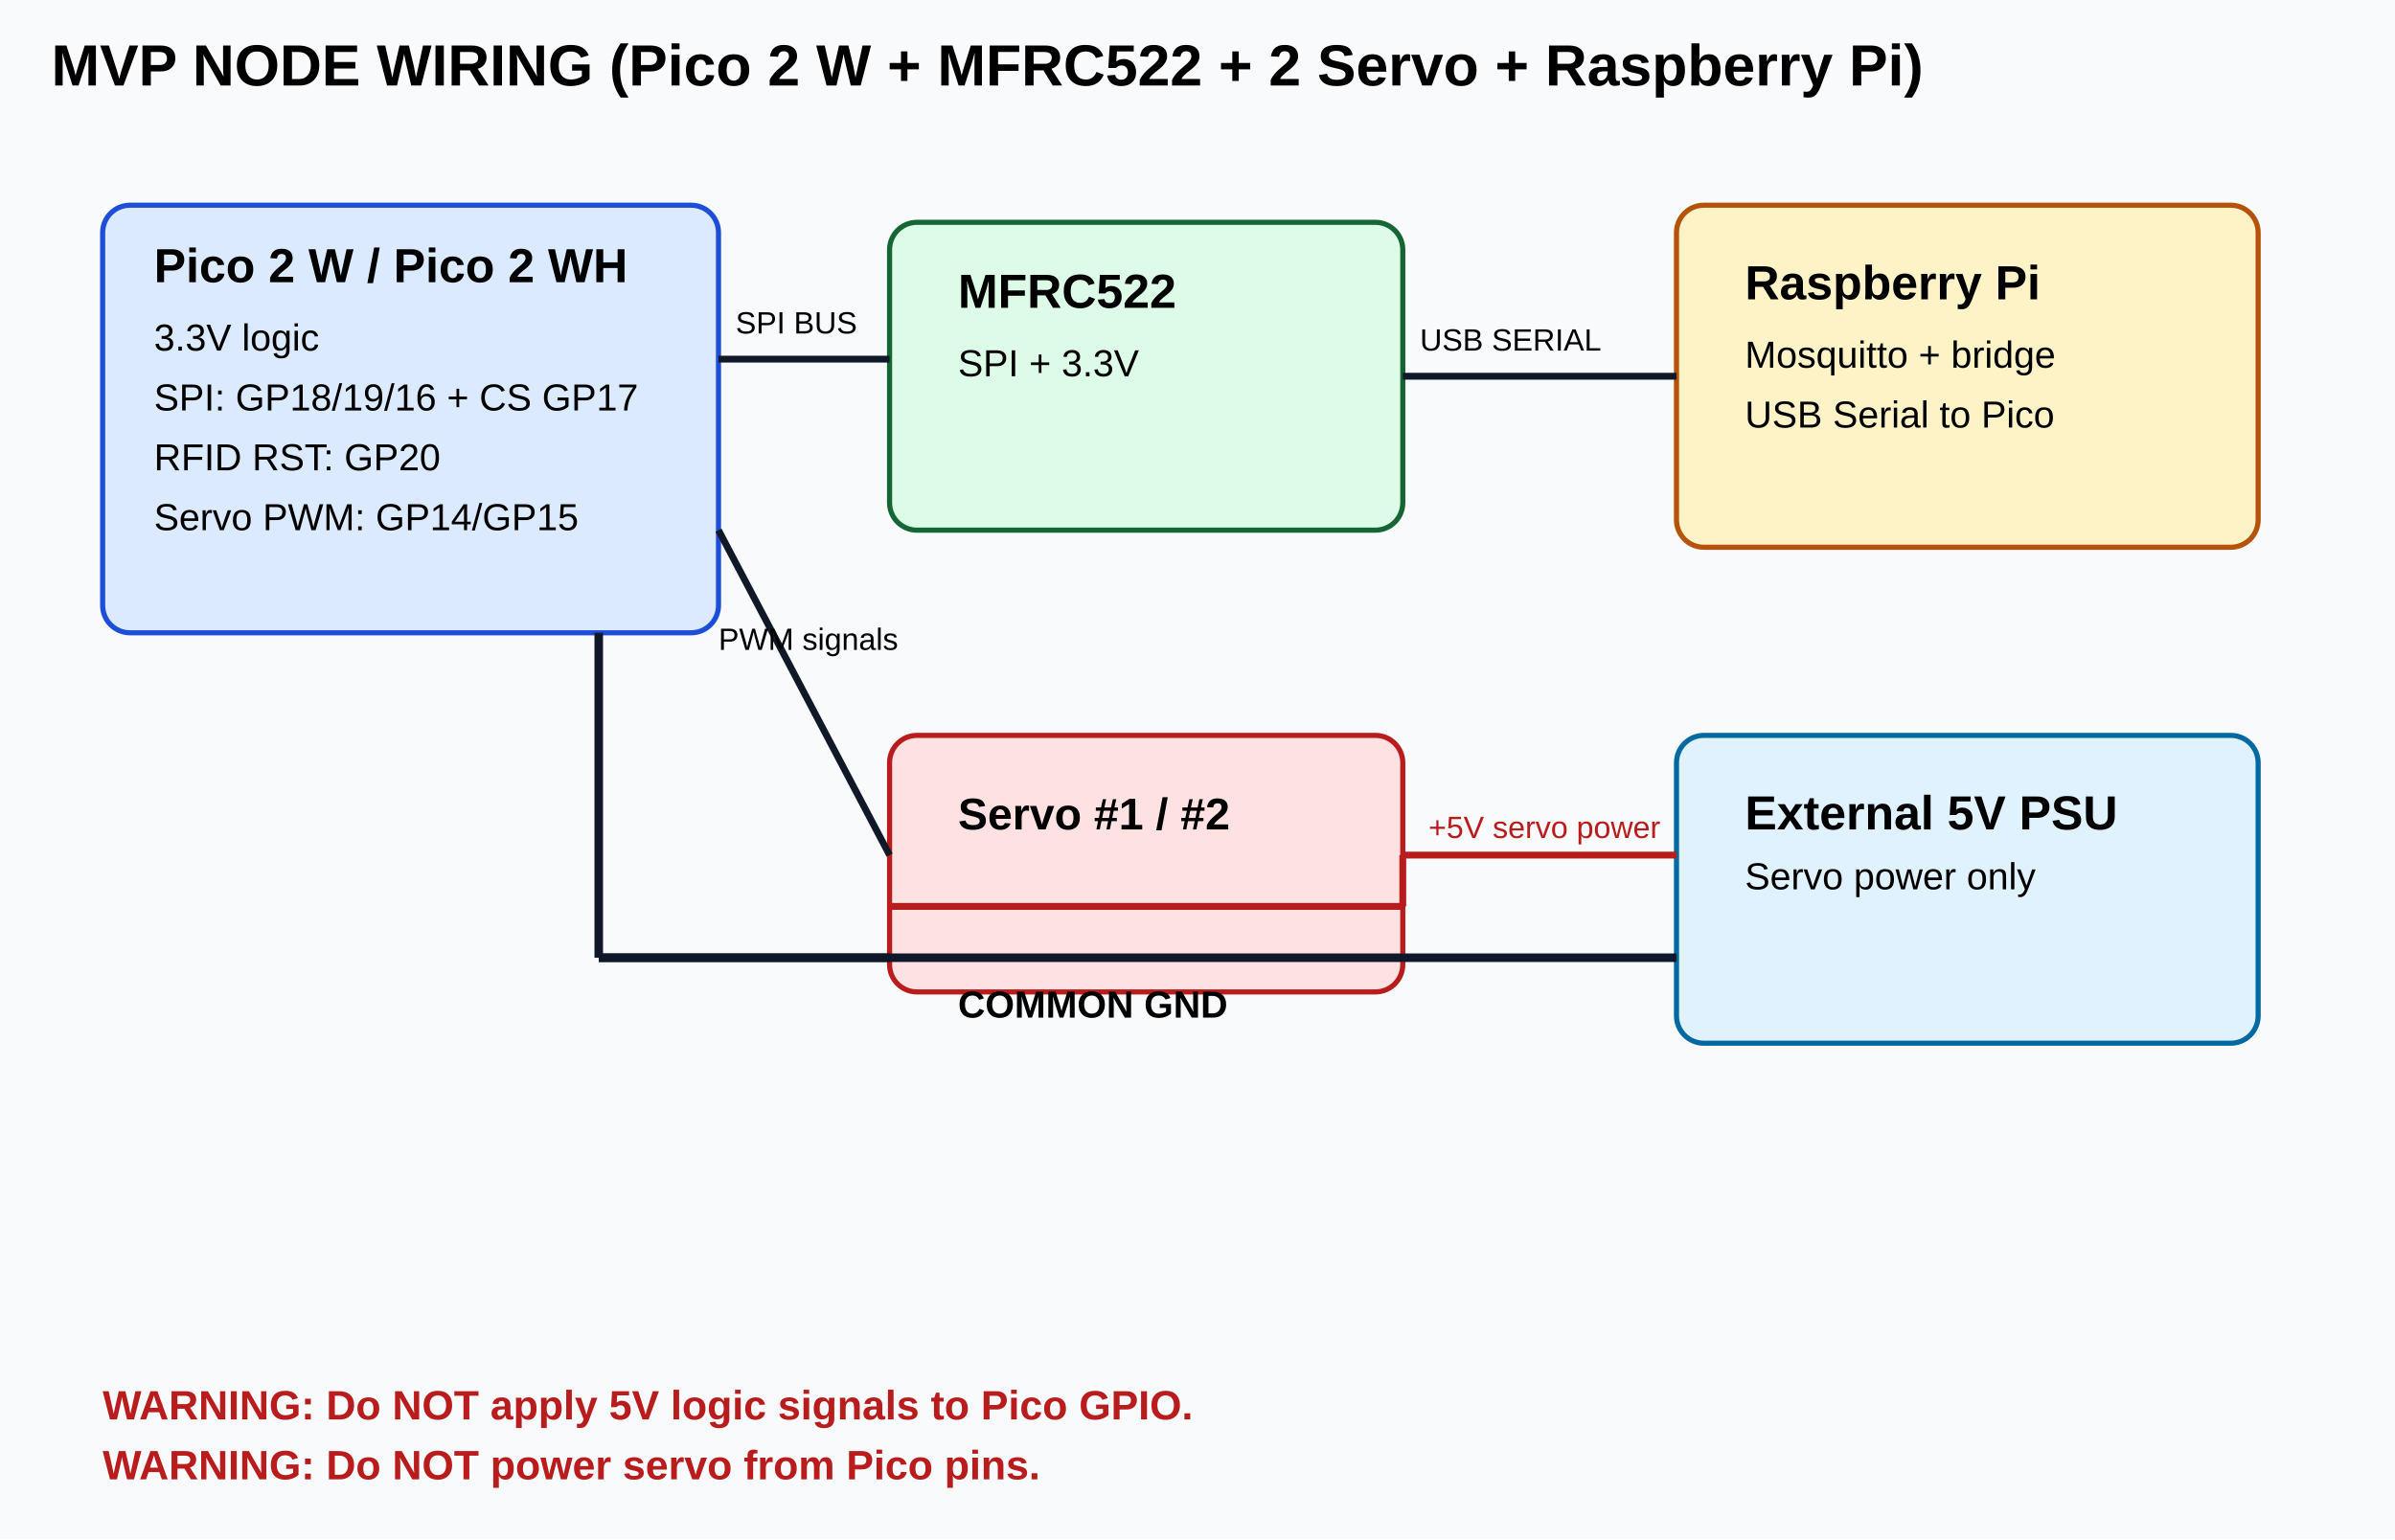
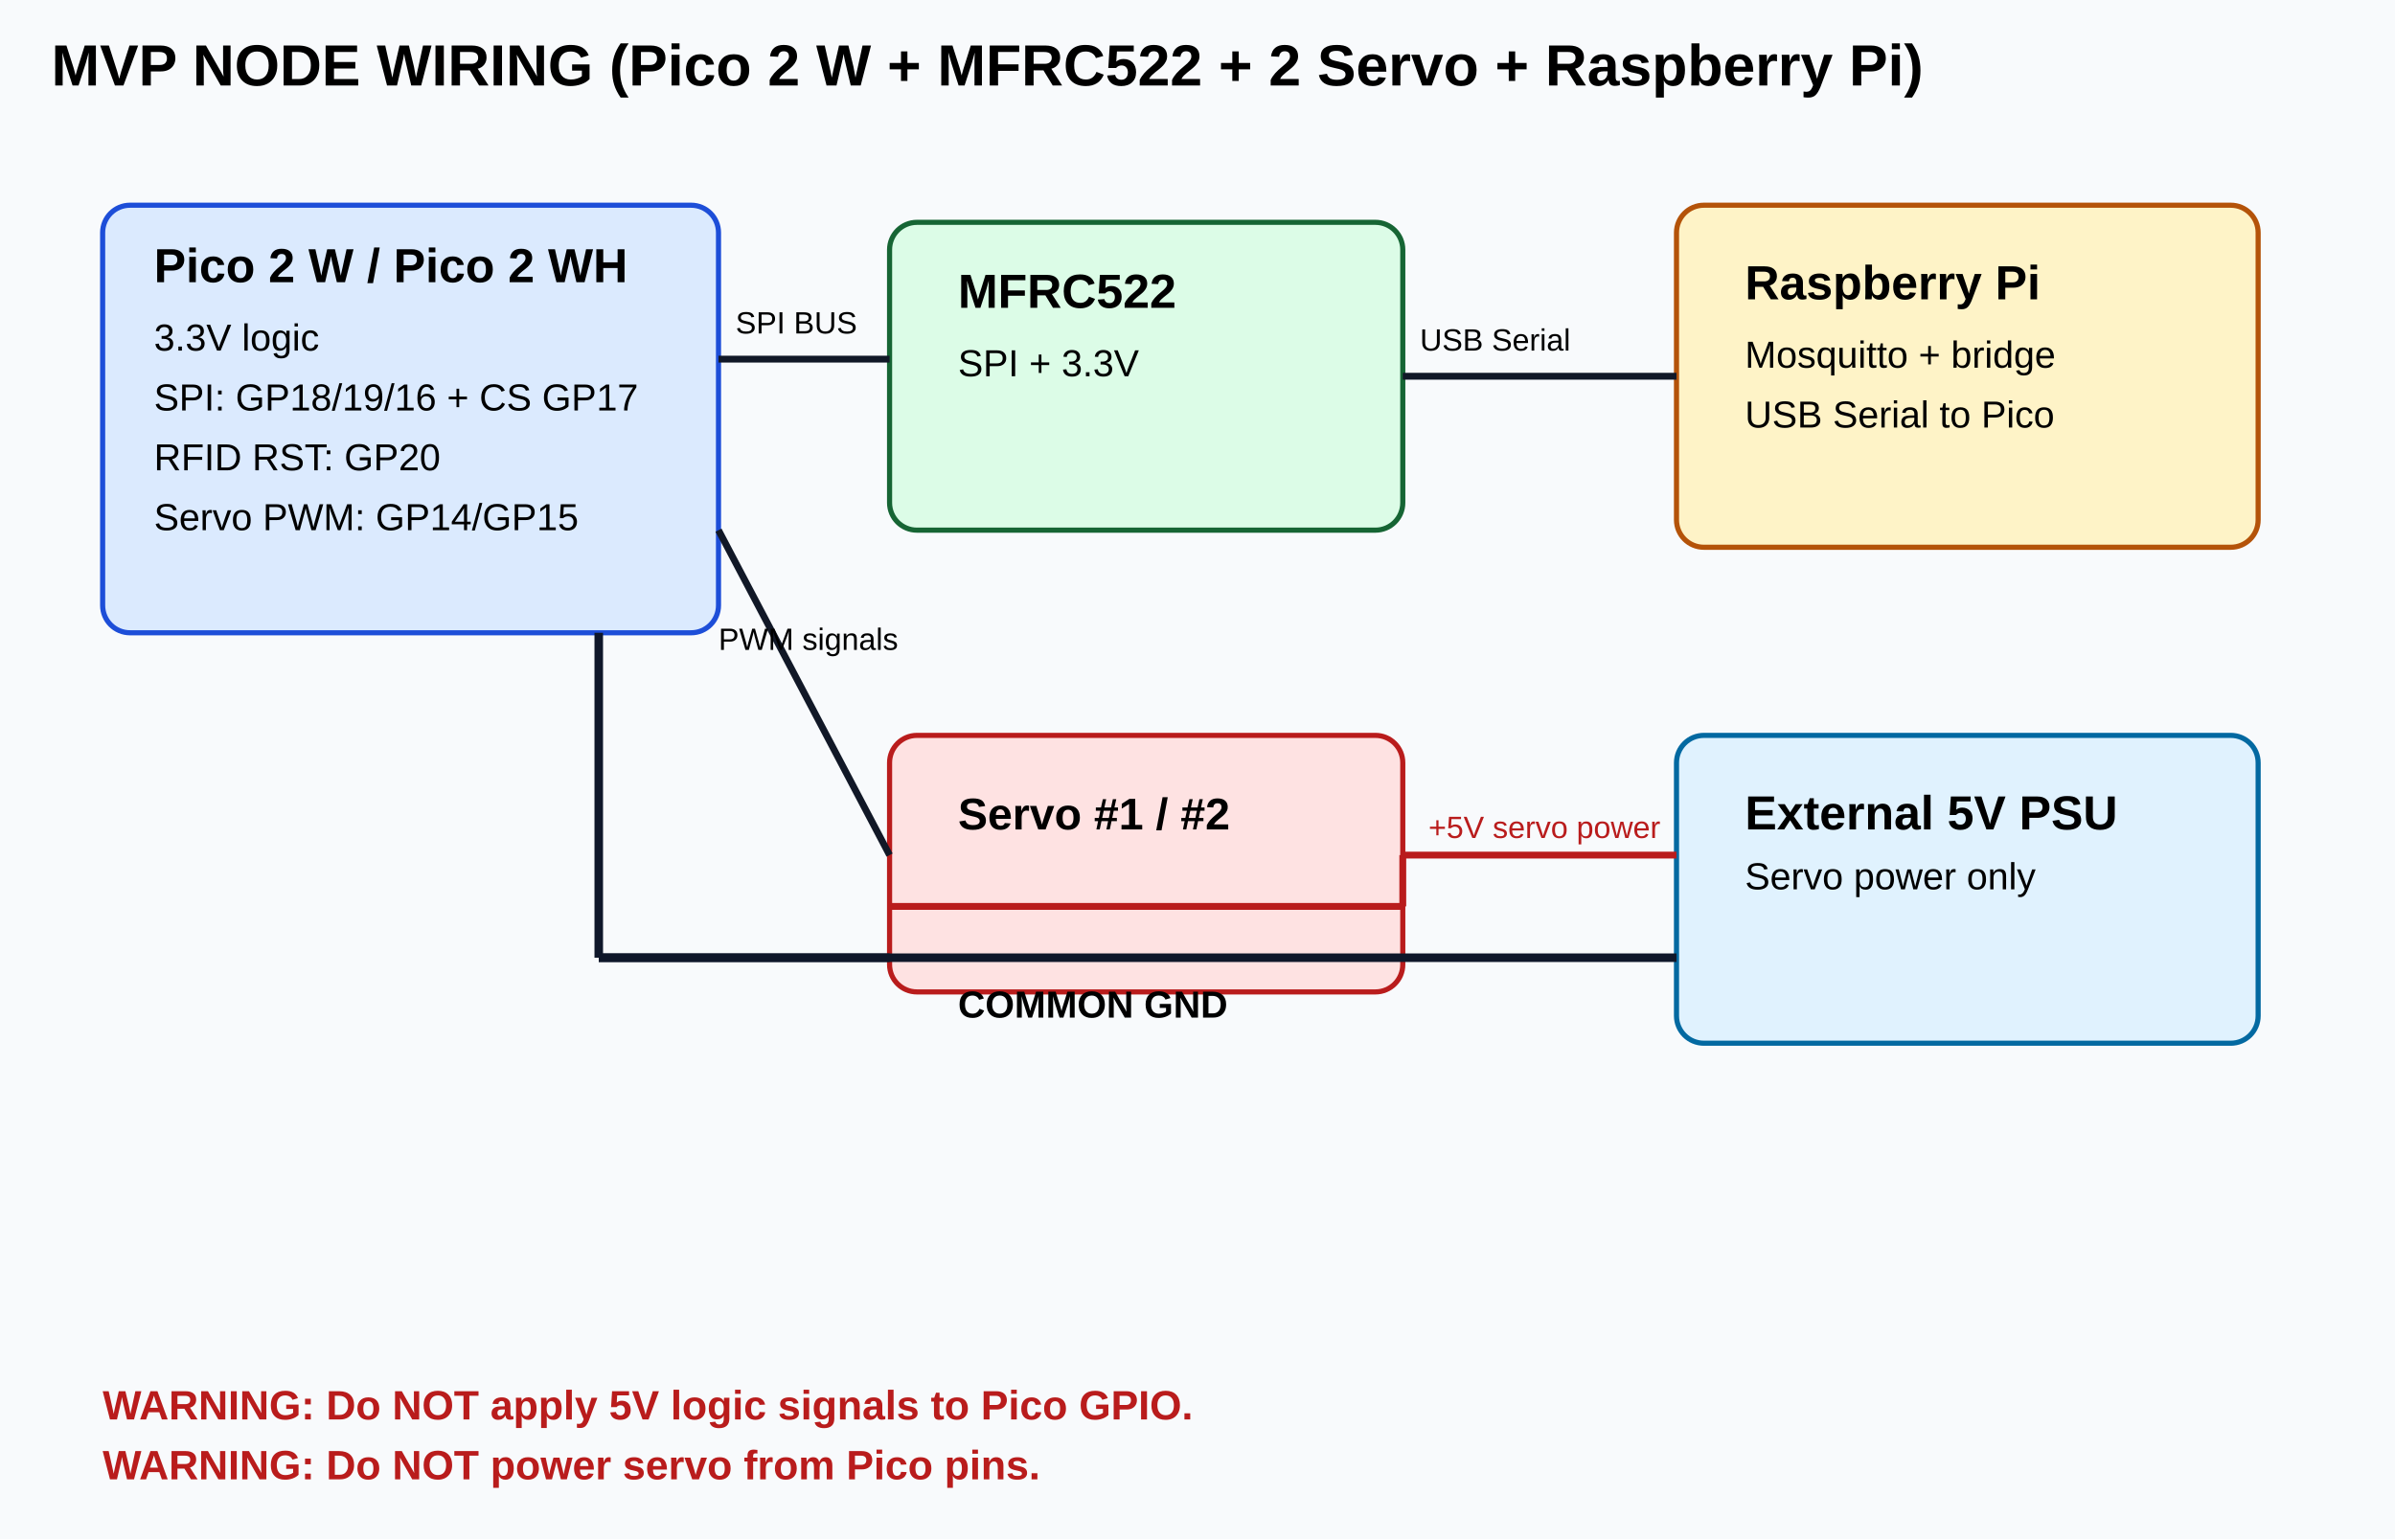
<svg xmlns="http://www.w3.org/2000/svg" width="1400" height="900" viewBox="0 0 1400 900">
  <rect x="0" y="0" width="1400" height="900" fill="#f8fafc" />
  <text x="30" y="50" font-size="34" font-family="Arial" font-weight="700">MVP NODE WIRING (Pico 2 W + MFRC522 + 2 Servo + Raspberry Pi)</text>
  <rect x="60" y="120" width="360" height="250" rx="16" fill="#dbeafe" stroke="#1d4ed8" stroke-width="3" />
  <text x="90" y="165" font-size="28" font-family="Arial" font-weight="700">Pico 2 W / Pico 2 WH</text>
  <text x="90" y="205" font-size="22" font-family="Arial">3.3V logic</text>
  <text x="90" y="240" font-size="22" font-family="Arial">SPI: GP18/19/16 + CS GP17</text>
  <text x="90" y="275" font-size="22" font-family="Arial">RFID RST: GP20</text>
  <text x="90" y="310" font-size="22" font-family="Arial">Servo PWM: GP14/GP15</text>
  <rect x="520" y="130" width="300" height="180" rx="16" fill="#dcfce7" stroke="#166534" stroke-width="3" />
  <text x="560" y="180" font-size="28" font-family="Arial" font-weight="700">MFRC522</text>
  <text x="560" y="220" font-size="22" font-family="Arial">SPI + 3.3V</text>
  <rect x="980" y="120" width="340" height="200" rx="16" fill="#fef3c7" stroke="#b45309" stroke-width="3" />
  <text x="1020" y="175" font-size="28" font-family="Arial" font-weight="700">Raspberry Pi</text>
  <text x="1020" y="215" font-size="22" font-family="Arial">Mosquitto + bridge</text>
  <text x="1020" y="250" font-size="22" font-family="Arial">USB Serial to Pico</text>
  <rect x="520" y="430" width="300" height="150" rx="16" fill="#fee2e2" stroke="#b91c1c" stroke-width="3" />
  <text x="560" y="485" font-size="26" font-family="Arial" font-weight="700">Servo #1 / #2</text>
  <rect x="980" y="430" width="340" height="180" rx="16" fill="#e0f2fe" stroke="#0369a1" stroke-width="3" />
  <text x="1020" y="485" font-size="28" font-family="Arial" font-weight="700">External 5V PSU</text>
  <text x="1020" y="520" font-size="22" font-family="Arial">Servo power only</text>
  <line x1="420" y1="210" x2="520" y2="210" stroke="#111827" stroke-width="4" />
  <text x="430" y="195" font-size="18" font-family="Arial">SPI BUS</text>
  <line x1="820" y1="220" x2="980" y2="220" stroke="#111827" stroke-width="4" />
-   <text x="830" y="205" font-size="18" font-family="Arial">USB SERIAL</text>
+   <text x="830" y="205" font-size="18" font-family="Arial">USB Serial</text>
  <line x1="420" y1="310" x2="520" y2="500" stroke="#111827" stroke-width="4" />
  <text x="420" y="380" font-size="18" font-family="Arial">PWM signals</text>
  <line x1="980" y1="500" x2="820" y2="500" stroke="#b91c1c" stroke-width="4" />
  <line x1="820" y1="500" x2="820" y2="530" stroke="#b91c1c" stroke-width="4" />
  <line x1="820" y1="530" x2="520" y2="530" stroke="#b91c1c" stroke-width="4" />
  <text x="835" y="490" font-size="18" font-family="Arial" fill="#b91c1c">+5V servo power</text>
  <line x1="980" y1="560" x2="350" y2="560" stroke="#0f172a" stroke-width="5" />
  <line x1="350" y1="560" x2="350" y2="370" stroke="#0f172a" stroke-width="5" />
  <line x1="350" y1="560" x2="520" y2="560" stroke="#0f172a" stroke-width="5" />
  <text x="560" y="595" font-size="22" font-family="Arial" font-weight="700">COMMON GND</text>
  <text x="60" y="830" font-size="24" font-family="Arial" fill="#b91c1c" font-weight="700">WARNING: Do NOT apply 5V logic signals to Pico GPIO.</text>
  <text x="60" y="865" font-size="24" font-family="Arial" fill="#b91c1c" font-weight="700">WARNING: Do NOT power servo from Pico pins.</text>
</svg>
